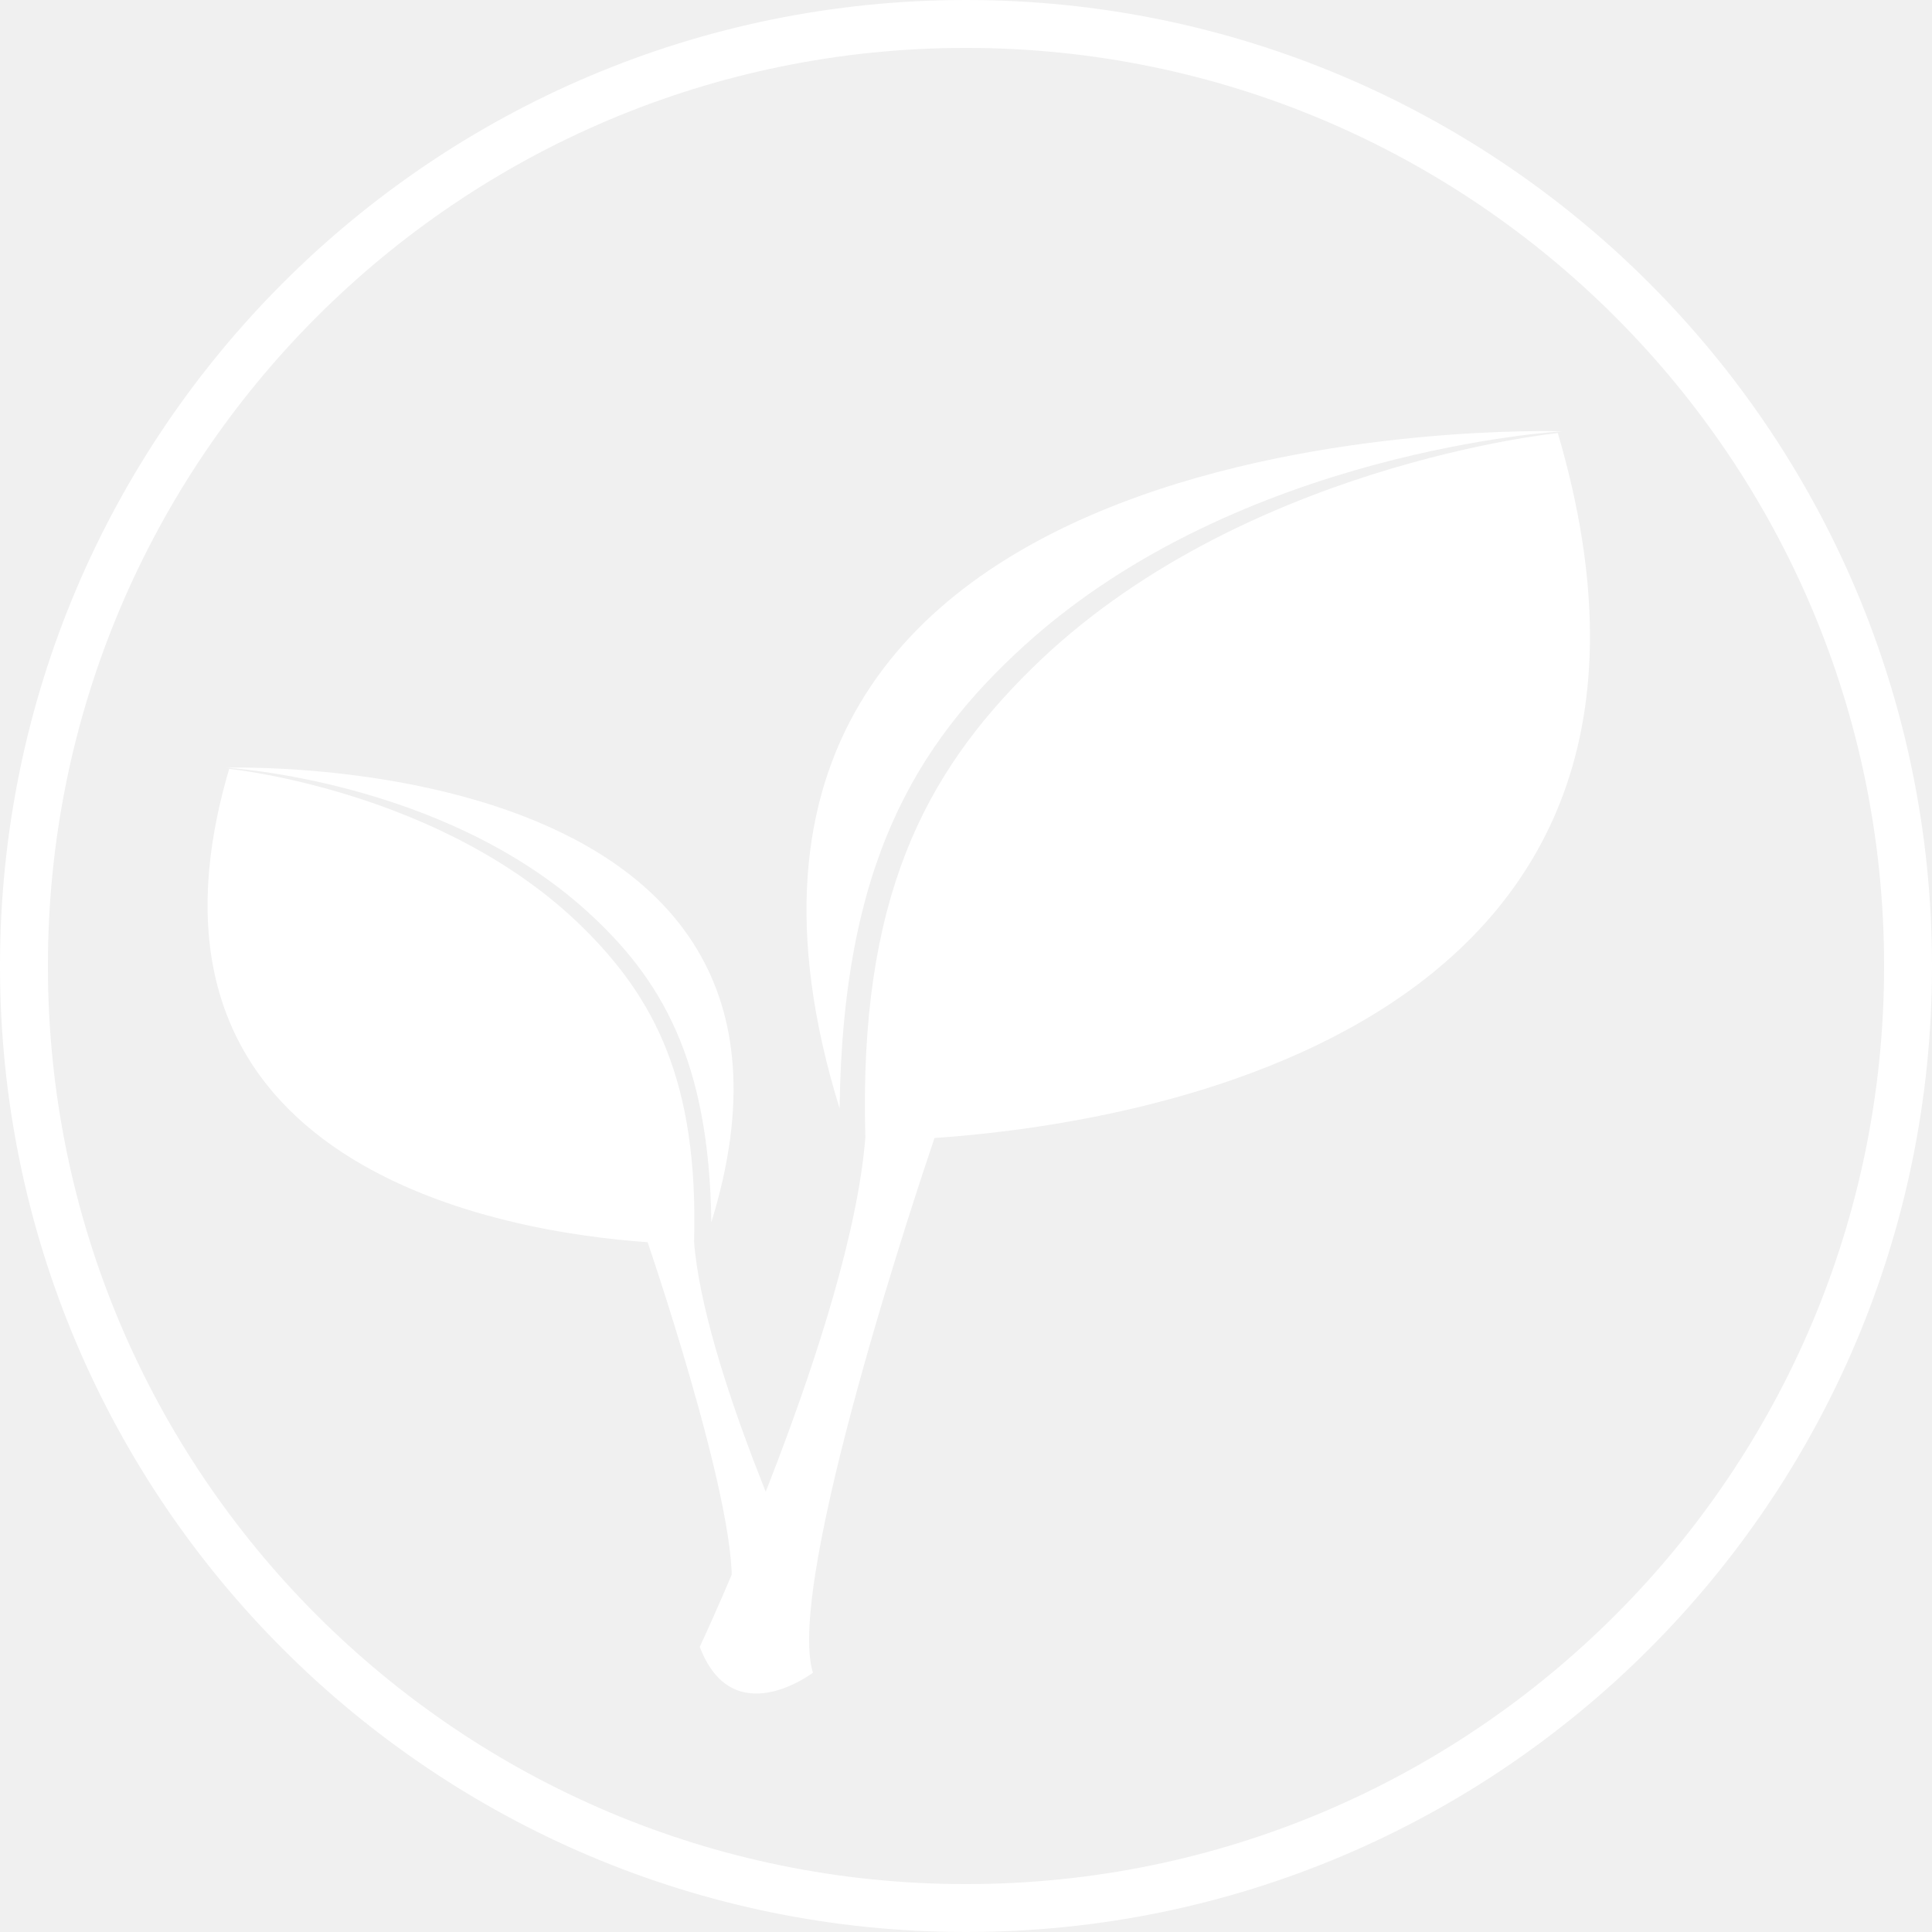
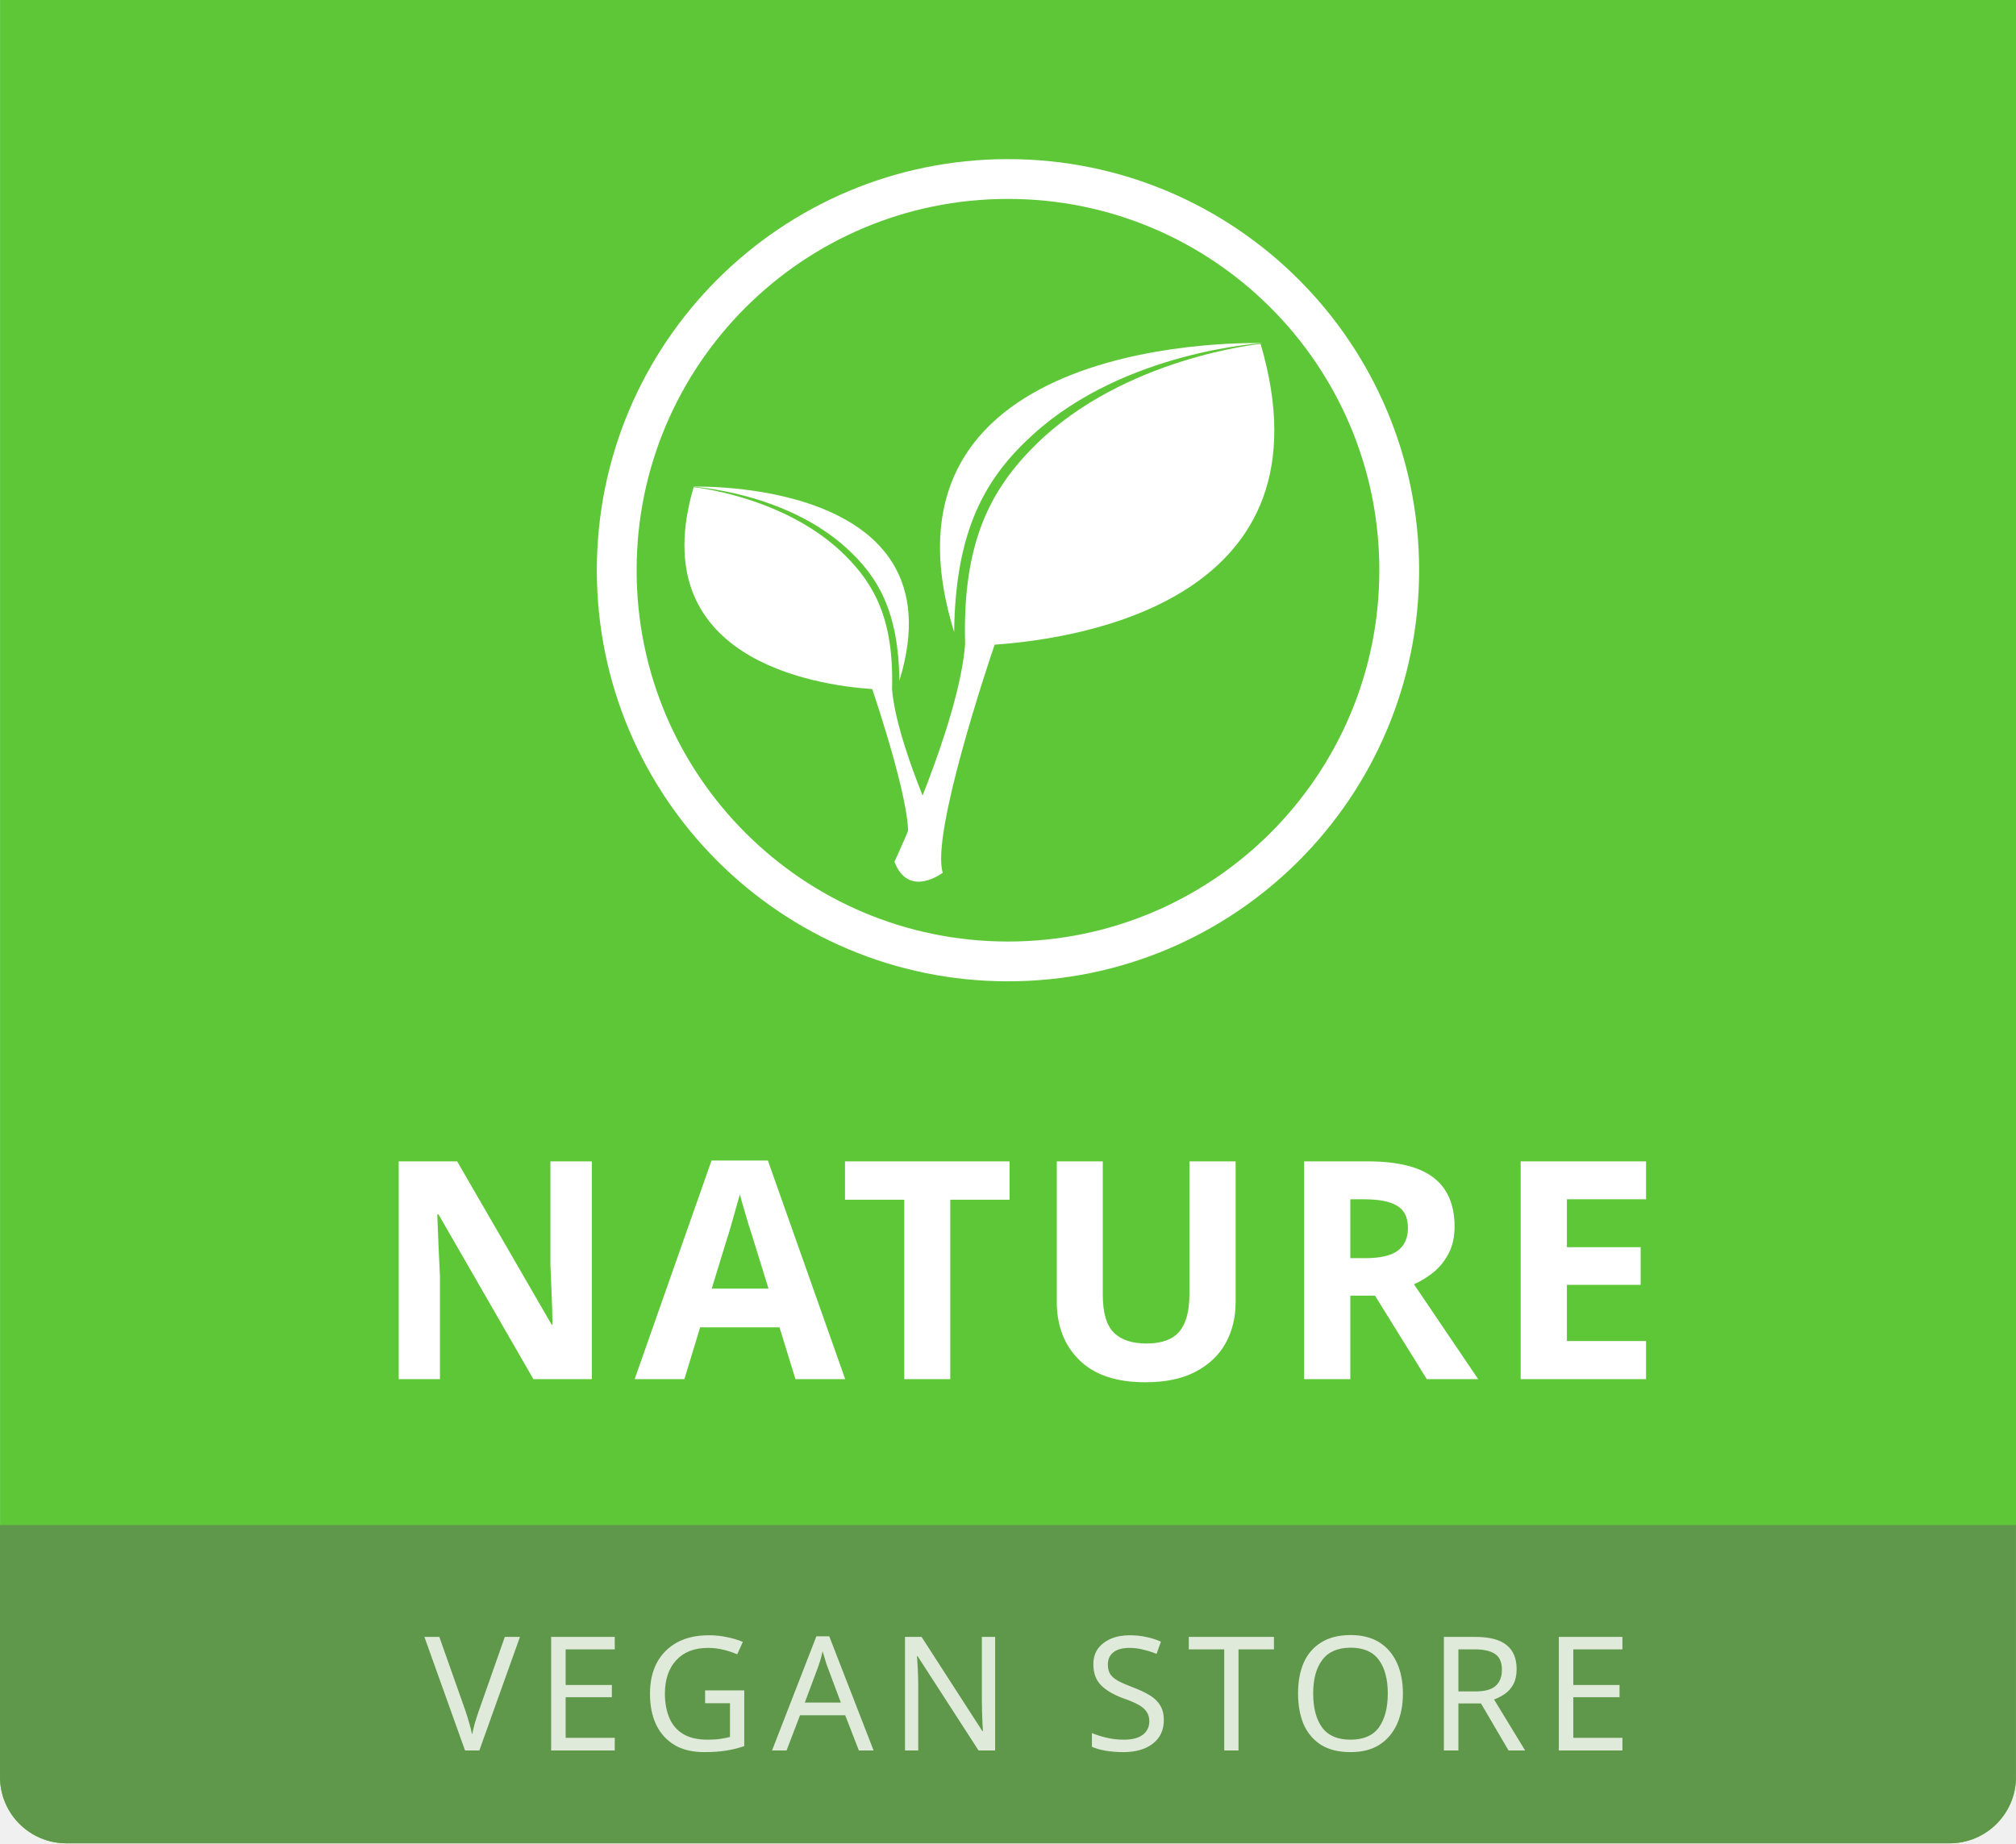
- <svg xmlns="http://www.w3.org/2000/svg" width="121" height="121" viewBox="0 0 121 121">
-   <g id="Group_1" data-name="Group 1" transform="translate(-889 -528)">
-     <g id="logo" transform="translate(861.873 525.521)">
-       <g id="Group_1-2" data-name="Group 1" transform="translate(70.951 29.479)">
-         <path id="Path_1" data-name="Path 1" d="M404.261,42.861c13.5-12.231,33.611-13.368,33.611-13.368s-58.97-2.02-45.237,42.41C392.818,56.733,397.334,49.135,404.261,42.861Z" transform="translate(-383.875 -29.479)" fill="#fff" />
-         <path id="Path_2" data-name="Path 2" d="M381.847,30.623s-20.039,2-33,14.8c-6.62,6.537-10.794,14.285-10.369,29.314-.919,11.74-10.37,31.907-10.37,31.907,2.073,5.444,7.089,1.616,7.089,1.616-1.774-5.632,6.792-31.071,7.613-33.485C355.789,73.875,392.848,68.029,381.847,30.623Z" transform="translate(-328.106 -30.501)" fill="#fff" />
+ <svg xmlns="http://www.w3.org/2000/svg" width="152.003" height="139" viewBox="0 0 152.003 139">
+   <g id="logo" transform="translate(-95.127 39.52)">
+     <path id="background" d="M0,0H152V134a5,5,0,0,1-5,5H5a5,5,0,0,1-5-5Z" transform="translate(95.13 -39.52)" fill="#5ec738" />
+     <path id="Rectangle_19" data-name="Rectangle 19" d="M0,0H152V19a5,5,0,0,1-5,5H5a5,5,0,0,1-5-5Z" transform="translate(95.127 75.479)" fill="#60984b" />
+     <text id="VEGAN_STORE" data-name="VEGAN STORE" transform="translate(127.127 92.479)" fill="rgba(255,255,255,0.8)" font-size="12" font-family="SegoeUI, Segoe UI" letter-spacing="0.1em">
+       <tspan x="0" y="0">VEGAN STORE</tspan>
+     </text>
+     <text id="NATURE" transform="translate(123.127 64.479)" fill="#fff" font-size="23" font-family="SegoeUI-Bold, Segoe UI" font-weight="700" letter-spacing="0.05em">
+       <tspan x="0" y="0">NATURE</tspan>
+     </text>
+     <g id="image" transform="translate(140.496 -27.521)">
+       <path id="Path_1" data-name="Path 1" d="M397.6,36.353c6.935-6.283,17.266-6.867,17.266-6.867s-30.294-1.038-23.239,21.786C391.721,43.48,394.04,39.576,397.6,36.353Z" transform="translate(-365.055 -15.609)" fill="#fff" />
+       <path id="Path_2" data-name="Path 2" d="M355.714,30.623s-10.294,1.027-16.952,7.6c-3.4,3.358-5.545,7.338-5.327,15.059-.472,6.031-5.327,16.391-5.327,16.391,1.065,2.8,3.642.83,3.642.83-.911-2.893,3.489-15.961,3.911-17.2C342.328,52.842,361.366,49.839,355.714,30.623Z" transform="translate(-306.036 -16.69)" fill="#fff" />
+       <path id="Path_3" data-name="Path 3" d="M62.748,230.966c-4.657-4.218-11.591-4.61-11.591-4.61s20.337-.7,15.6,14.626C66.693,235.751,65.137,233.13,62.748,230.966Z" transform="translate(-44.314 -201.656)" fill="#fff" />
+       <path id="Path_4" data-name="Path 4" d="M40.822,227.119s6.911.691,11.382,5.106c2.283,2.254,3.722,4.926,3.576,10.11.317,4.049,3.576,11,3.576,11-.715,1.877-2.445.557-2.445.557.612-1.942-2.342-10.716-2.626-11.548C49.808,242.035,37.027,240.019,40.822,227.119Z" transform="translate(-33.891 -202.381)" fill="#fff" />
+       <g id="Ellipse" transform="translate(-0.369)" fill="rgba(148,81,81,0)" stroke="#fff" stroke-width="3">
+         <circle cx="31" cy="31" r="31" stroke="none" />
+         <circle cx="31" cy="31" r="29.5" fill="none" />
      </g>
-       <g id="Group_2" data-name="Group 2" transform="translate(40.127 50.552)">
-         <path id="Path_3" data-name="Path 3" d="M73.721,235.335c-9.065-8.211-22.564-8.974-22.564-8.974s39.589-1.356,30.369,28.471C81.4,244.649,78.371,239.547,73.721,235.335Z" transform="translate(-49.976 -226.352)" fill="#fff" />
-         <path id="Path_4" data-name="Path 4" d="M41.479,227.119s13.453,1.345,22.156,9.939c4.444,4.388,7.246,9.59,6.961,19.68.617,7.881,6.961,21.42,6.961,21.42-1.391,3.654-4.759,1.085-4.759,1.085,1.191-3.781-4.559-20.859-5.111-22.48C58.972,256.155,34.093,252.231,41.479,227.119Z" transform="translate(-40.127 -227.037)" fill="#fff" />
-       </g>
-     </g>
-     <g id="Ellipse_1" data-name="Ellipse 1" transform="translate(889 528)" fill="none" stroke="#fff" stroke-width="3">
-       <circle cx="60.5" cy="60.5" r="60.5" stroke="none" />
-       <circle cx="60.5" cy="60.5" r="59" fill="none" />
    </g>
  </g>
</svg>
